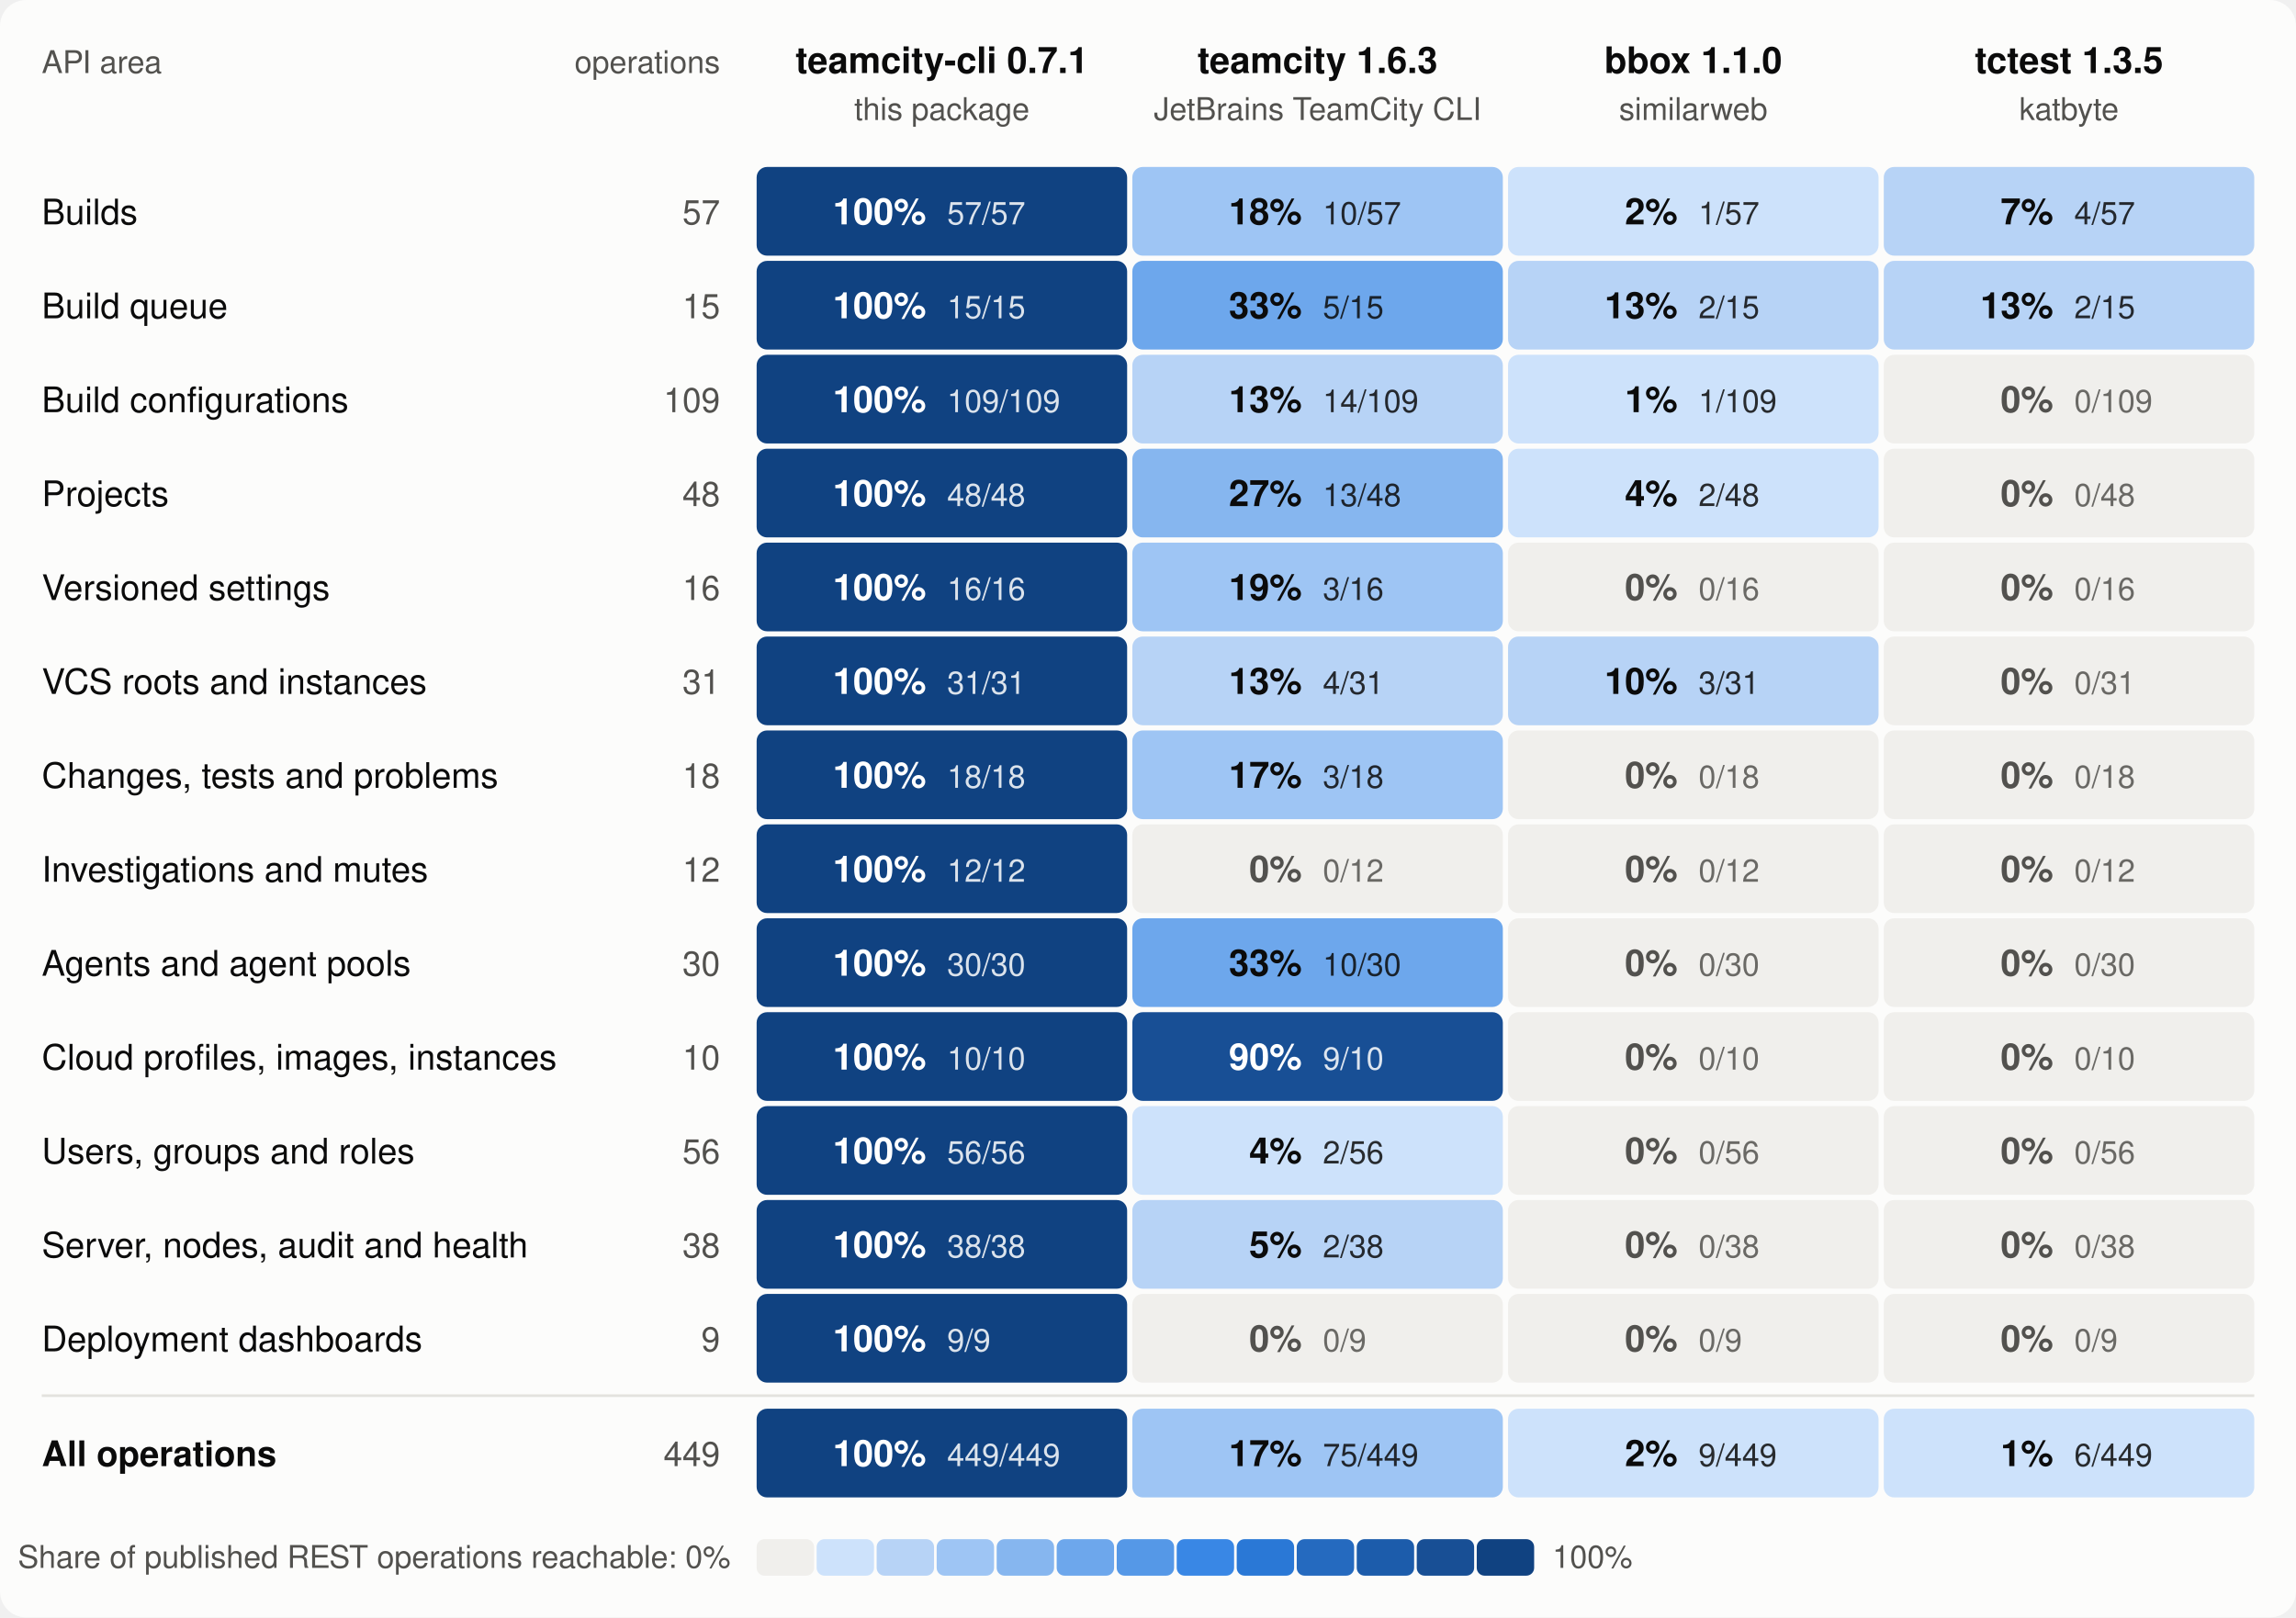
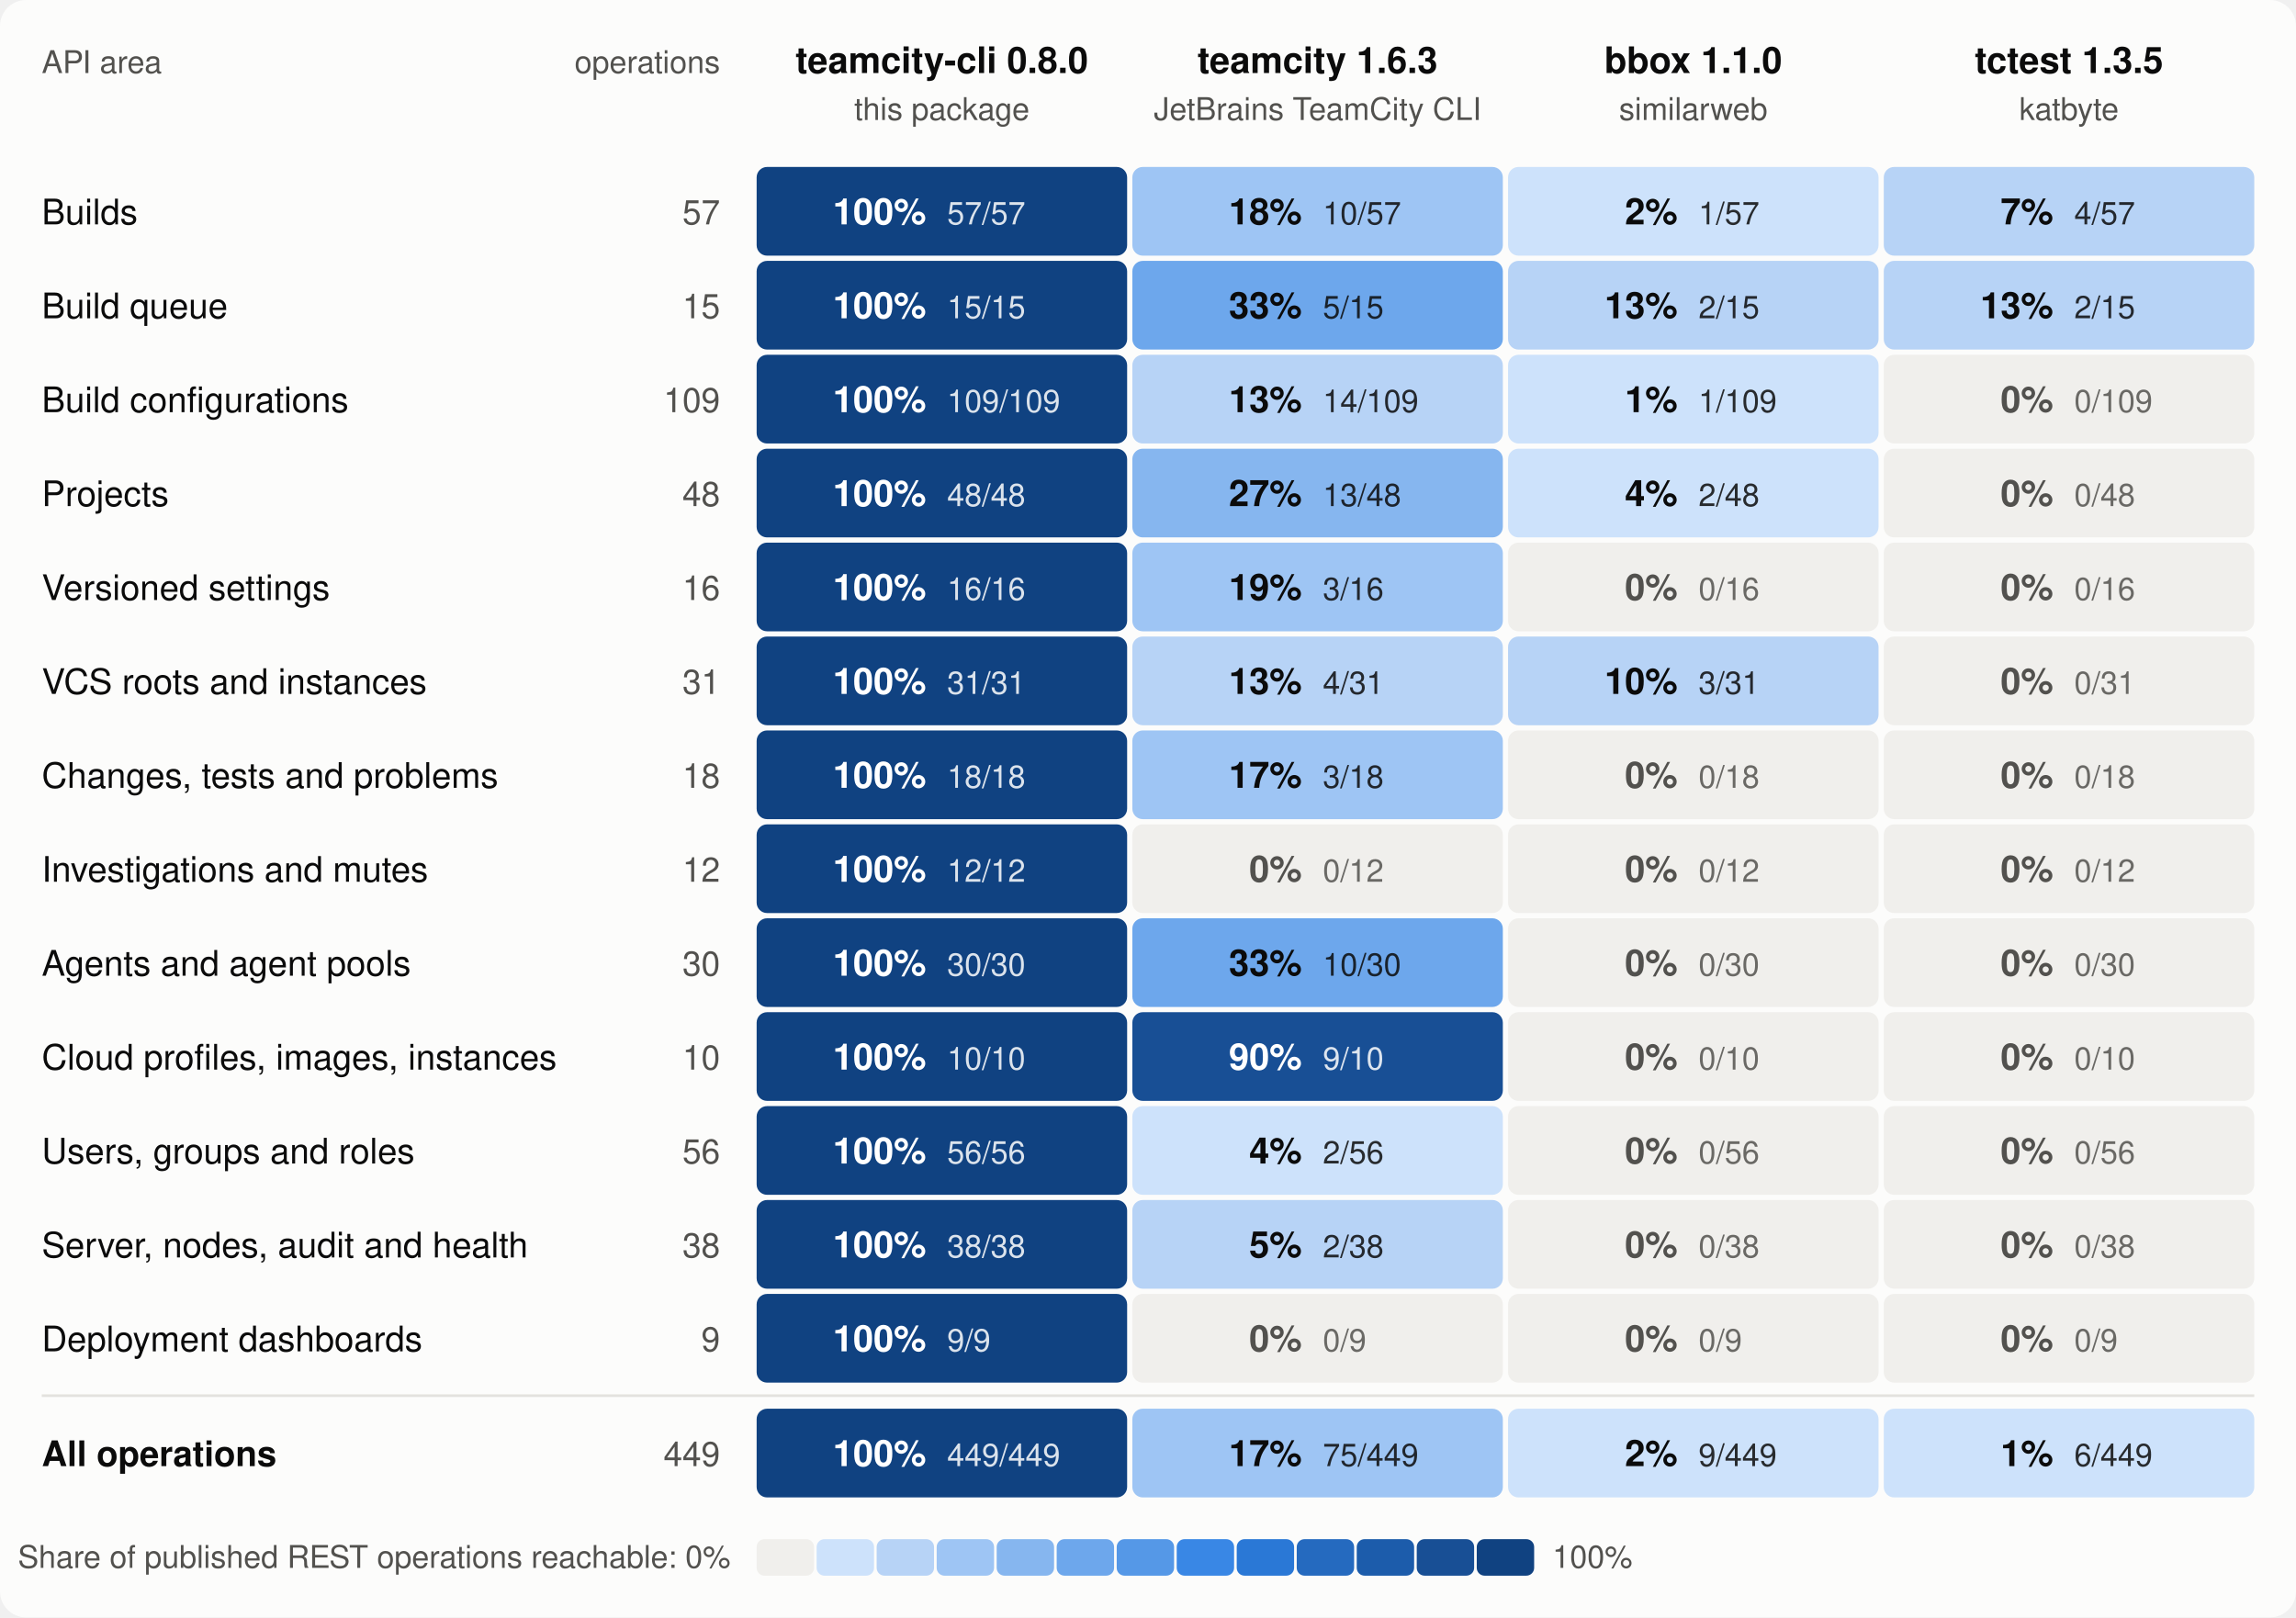
- <svg xmlns="http://www.w3.org/2000/svg" viewBox="0 0 880 620" width="880" height="620" font-family="-apple-system,BlinkMacSystemFont,'Segoe UI',Helvetica,Arial,sans-serif" role="img" aria-label="REST API coverage matrix: teamcity-cli 0.7.1 reaches 449 of 449 operations, the JetBrains teamcity 1.6.3 reaches 75 through dedicated commands, bbox 1.1.0 reaches 9 and tctest 1.3.5 reaches 6">
+ <svg xmlns="http://www.w3.org/2000/svg" viewBox="0 0 880 620" width="880" height="620" font-family="-apple-system,BlinkMacSystemFont,'Segoe UI',Helvetica,Arial,sans-serif" role="img" aria-label="REST API coverage matrix: teamcity-cli 0.8.0 reaches 449 of 449 operations, the JetBrains teamcity 1.6.3 reaches 75 through dedicated commands, bbox 1.1.0 reaches 9 and tctest 1.3.5 reaches 6">
  <rect width="880" height="620" rx="10" fill="#fcfcfb" />
-   <text x="361" y="28" text-anchor="middle" font-size="14" font-weight="600" fill="#0b0b0b">teamcity-cli 0.7.1</text>
+   <text x="361" y="28" text-anchor="middle" font-size="14" font-weight="600" fill="#0b0b0b">teamcity-cli 0.8.0</text>
  <text x="361" y="46" text-anchor="middle" font-size="12" fill="#52514e">this package</text>
  <text x="505" y="28" text-anchor="middle" font-size="14" font-weight="600" fill="#0b0b0b">teamcity 1.6.3</text>
  <text x="505" y="46" text-anchor="middle" font-size="12" fill="#52514e">JetBrains TeamCity CLI</text>
  <text x="649" y="28" text-anchor="middle" font-size="14" font-weight="600" fill="#0b0b0b">bbox 1.1.0</text>
  <text x="649" y="46" text-anchor="middle" font-size="12" fill="#52514e">similarweb</text>
  <text x="793" y="28" text-anchor="middle" font-size="14" font-weight="600" fill="#0b0b0b">tctest 1.3.5</text>
  <text x="793" y="46" text-anchor="middle" font-size="12" fill="#52514e">katbyte</text>
  <text x="16" y="28" font-size="12" fill="#52514e">API area</text>
  <text x="276" y="28" text-anchor="end" font-size="12" fill="#52514e">operations</text>
  <text x="16" y="86" font-size="13.5" fill="#0b0b0b">Builds</text>
  <text x="276" y="86" text-anchor="end" font-size="13" fill="#52514e">57</text>
  <rect x="290" y="64" width="142" height="34" rx="4" fill="#104281" />
  <text x="355" y="86" text-anchor="end" font-size="14" font-weight="600" fill="#ffffff">100%</text>
  <text x="363" y="86" font-size="12" fill="#ffffff" opacity="0.85">57/57</text>
  <rect x="434" y="64" width="142" height="34" rx="4" fill="#9ec5f4" />
  <text x="499" y="86" text-anchor="end" font-size="14" font-weight="600" fill="#0b0b0b">18%</text>
  <text x="507" y="86" font-size="12" fill="#0b0b0b" opacity="0.85">10/57</text>
  <rect x="578" y="64" width="142" height="34" rx="4" fill="#cde2fb" />
  <text x="643" y="86" text-anchor="end" font-size="14" font-weight="600" fill="#0b0b0b">2%</text>
  <text x="651" y="86" font-size="12" fill="#0b0b0b" opacity="0.85">1/57</text>
  <rect x="722" y="64" width="142" height="34" rx="4" fill="#b7d3f6" />
  <text x="787" y="86" text-anchor="end" font-size="14" font-weight="600" fill="#0b0b0b">7%</text>
  <text x="795" y="86" font-size="12" fill="#0b0b0b" opacity="0.85">4/57</text>
  <text x="16" y="122" font-size="13.5" fill="#0b0b0b">Build queue</text>
  <text x="276" y="122" text-anchor="end" font-size="13" fill="#52514e">15</text>
  <rect x="290" y="100" width="142" height="34" rx="4" fill="#104281" />
  <text x="355" y="122" text-anchor="end" font-size="14" font-weight="600" fill="#ffffff">100%</text>
  <text x="363" y="122" font-size="12" fill="#ffffff" opacity="0.85">15/15</text>
  <rect x="434" y="100" width="142" height="34" rx="4" fill="#6da7ec" />
  <text x="499" y="122" text-anchor="end" font-size="14" font-weight="600" fill="#0b0b0b">33%</text>
  <text x="507" y="122" font-size="12" fill="#0b0b0b" opacity="0.85">5/15</text>
  <rect x="578" y="100" width="142" height="34" rx="4" fill="#b7d3f6" />
  <text x="643" y="122" text-anchor="end" font-size="14" font-weight="600" fill="#0b0b0b">13%</text>
  <text x="651" y="122" font-size="12" fill="#0b0b0b" opacity="0.85">2/15</text>
  <rect x="722" y="100" width="142" height="34" rx="4" fill="#b7d3f6" />
  <text x="787" y="122" text-anchor="end" font-size="14" font-weight="600" fill="#0b0b0b">13%</text>
  <text x="795" y="122" font-size="12" fill="#0b0b0b" opacity="0.85">2/15</text>
  <text x="16" y="158" font-size="13.5" fill="#0b0b0b">Build configurations</text>
  <text x="276" y="158" text-anchor="end" font-size="13" fill="#52514e">109</text>
  <rect x="290" y="136" width="142" height="34" rx="4" fill="#104281" />
  <text x="355" y="158" text-anchor="end" font-size="14" font-weight="600" fill="#ffffff">100%</text>
  <text x="363" y="158" font-size="12" fill="#ffffff" opacity="0.85">109/109</text>
  <rect x="434" y="136" width="142" height="34" rx="4" fill="#b7d3f6" />
  <text x="499" y="158" text-anchor="end" font-size="14" font-weight="600" fill="#0b0b0b">13%</text>
  <text x="507" y="158" font-size="12" fill="#0b0b0b" opacity="0.85">14/109</text>
  <rect x="578" y="136" width="142" height="34" rx="4" fill="#cde2fb" />
  <text x="643" y="158" text-anchor="end" font-size="14" font-weight="600" fill="#0b0b0b">1%</text>
  <text x="651" y="158" font-size="12" fill="#0b0b0b" opacity="0.85">1/109</text>
  <rect x="722" y="136" width="142" height="34" rx="4" fill="#f0efec" />
  <text x="787" y="158" text-anchor="end" font-size="14" font-weight="600" fill="#52514e">0%</text>
  <text x="795" y="158" font-size="12" fill="#52514e" opacity="0.85">0/109</text>
  <text x="16" y="194" font-size="13.5" fill="#0b0b0b">Projects</text>
  <text x="276" y="194" text-anchor="end" font-size="13" fill="#52514e">48</text>
  <rect x="290" y="172" width="142" height="34" rx="4" fill="#104281" />
  <text x="355" y="194" text-anchor="end" font-size="14" font-weight="600" fill="#ffffff">100%</text>
  <text x="363" y="194" font-size="12" fill="#ffffff" opacity="0.85">48/48</text>
  <rect x="434" y="172" width="142" height="34" rx="4" fill="#86b6ef" />
  <text x="499" y="194" text-anchor="end" font-size="14" font-weight="600" fill="#0b0b0b">27%</text>
  <text x="507" y="194" font-size="12" fill="#0b0b0b" opacity="0.85">13/48</text>
  <rect x="578" y="172" width="142" height="34" rx="4" fill="#cde2fb" />
  <text x="643" y="194" text-anchor="end" font-size="14" font-weight="600" fill="#0b0b0b">4%</text>
  <text x="651" y="194" font-size="12" fill="#0b0b0b" opacity="0.85">2/48</text>
  <rect x="722" y="172" width="142" height="34" rx="4" fill="#f0efec" />
  <text x="787" y="194" text-anchor="end" font-size="14" font-weight="600" fill="#52514e">0%</text>
  <text x="795" y="194" font-size="12" fill="#52514e" opacity="0.85">0/48</text>
  <text x="16" y="230" font-size="13.5" fill="#0b0b0b">Versioned settings</text>
  <text x="276" y="230" text-anchor="end" font-size="13" fill="#52514e">16</text>
  <rect x="290" y="208" width="142" height="34" rx="4" fill="#104281" />
  <text x="355" y="230" text-anchor="end" font-size="14" font-weight="600" fill="#ffffff">100%</text>
  <text x="363" y="230" font-size="12" fill="#ffffff" opacity="0.85">16/16</text>
  <rect x="434" y="208" width="142" height="34" rx="4" fill="#9ec5f4" />
  <text x="499" y="230" text-anchor="end" font-size="14" font-weight="600" fill="#0b0b0b">19%</text>
  <text x="507" y="230" font-size="12" fill="#0b0b0b" opacity="0.85">3/16</text>
  <rect x="578" y="208" width="142" height="34" rx="4" fill="#f0efec" />
  <text x="643" y="230" text-anchor="end" font-size="14" font-weight="600" fill="#52514e">0%</text>
  <text x="651" y="230" font-size="12" fill="#52514e" opacity="0.85">0/16</text>
  <rect x="722" y="208" width="142" height="34" rx="4" fill="#f0efec" />
  <text x="787" y="230" text-anchor="end" font-size="14" font-weight="600" fill="#52514e">0%</text>
  <text x="795" y="230" font-size="12" fill="#52514e" opacity="0.85">0/16</text>
  <text x="16" y="266" font-size="13.5" fill="#0b0b0b">VCS roots and instances</text>
  <text x="276" y="266" text-anchor="end" font-size="13" fill="#52514e">31</text>
  <rect x="290" y="244" width="142" height="34" rx="4" fill="#104281" />
  <text x="355" y="266" text-anchor="end" font-size="14" font-weight="600" fill="#ffffff">100%</text>
  <text x="363" y="266" font-size="12" fill="#ffffff" opacity="0.85">31/31</text>
  <rect x="434" y="244" width="142" height="34" rx="4" fill="#b7d3f6" />
  <text x="499" y="266" text-anchor="end" font-size="14" font-weight="600" fill="#0b0b0b">13%</text>
  <text x="507" y="266" font-size="12" fill="#0b0b0b" opacity="0.85">4/31</text>
  <rect x="578" y="244" width="142" height="34" rx="4" fill="#b7d3f6" />
  <text x="643" y="266" text-anchor="end" font-size="14" font-weight="600" fill="#0b0b0b">10%</text>
  <text x="651" y="266" font-size="12" fill="#0b0b0b" opacity="0.85">3/31</text>
  <rect x="722" y="244" width="142" height="34" rx="4" fill="#f0efec" />
  <text x="787" y="266" text-anchor="end" font-size="14" font-weight="600" fill="#52514e">0%</text>
  <text x="795" y="266" font-size="12" fill="#52514e" opacity="0.85">0/31</text>
  <text x="16" y="302" font-size="13.5" fill="#0b0b0b">Changes, tests and problems</text>
  <text x="276" y="302" text-anchor="end" font-size="13" fill="#52514e">18</text>
  <rect x="290" y="280" width="142" height="34" rx="4" fill="#104281" />
  <text x="355" y="302" text-anchor="end" font-size="14" font-weight="600" fill="#ffffff">100%</text>
  <text x="363" y="302" font-size="12" fill="#ffffff" opacity="0.85">18/18</text>
  <rect x="434" y="280" width="142" height="34" rx="4" fill="#9ec5f4" />
  <text x="499" y="302" text-anchor="end" font-size="14" font-weight="600" fill="#0b0b0b">17%</text>
  <text x="507" y="302" font-size="12" fill="#0b0b0b" opacity="0.85">3/18</text>
  <rect x="578" y="280" width="142" height="34" rx="4" fill="#f0efec" />
  <text x="643" y="302" text-anchor="end" font-size="14" font-weight="600" fill="#52514e">0%</text>
  <text x="651" y="302" font-size="12" fill="#52514e" opacity="0.85">0/18</text>
  <rect x="722" y="280" width="142" height="34" rx="4" fill="#f0efec" />
  <text x="787" y="302" text-anchor="end" font-size="14" font-weight="600" fill="#52514e">0%</text>
  <text x="795" y="302" font-size="12" fill="#52514e" opacity="0.85">0/18</text>
  <text x="16" y="338" font-size="13.5" fill="#0b0b0b">Investigations and mutes</text>
  <text x="276" y="338" text-anchor="end" font-size="13" fill="#52514e">12</text>
  <rect x="290" y="316" width="142" height="34" rx="4" fill="#104281" />
  <text x="355" y="338" text-anchor="end" font-size="14" font-weight="600" fill="#ffffff">100%</text>
  <text x="363" y="338" font-size="12" fill="#ffffff" opacity="0.85">12/12</text>
  <rect x="434" y="316" width="142" height="34" rx="4" fill="#f0efec" />
  <text x="499" y="338" text-anchor="end" font-size="14" font-weight="600" fill="#52514e">0%</text>
  <text x="507" y="338" font-size="12" fill="#52514e" opacity="0.85">0/12</text>
  <rect x="578" y="316" width="142" height="34" rx="4" fill="#f0efec" />
  <text x="643" y="338" text-anchor="end" font-size="14" font-weight="600" fill="#52514e">0%</text>
  <text x="651" y="338" font-size="12" fill="#52514e" opacity="0.85">0/12</text>
  <rect x="722" y="316" width="142" height="34" rx="4" fill="#f0efec" />
  <text x="787" y="338" text-anchor="end" font-size="14" font-weight="600" fill="#52514e">0%</text>
  <text x="795" y="338" font-size="12" fill="#52514e" opacity="0.85">0/12</text>
  <text x="16" y="374" font-size="13.5" fill="#0b0b0b">Agents and agent pools</text>
  <text x="276" y="374" text-anchor="end" font-size="13" fill="#52514e">30</text>
  <rect x="290" y="352" width="142" height="34" rx="4" fill="#104281" />
  <text x="355" y="374" text-anchor="end" font-size="14" font-weight="600" fill="#ffffff">100%</text>
  <text x="363" y="374" font-size="12" fill="#ffffff" opacity="0.85">30/30</text>
  <rect x="434" y="352" width="142" height="34" rx="4" fill="#6da7ec" />
  <text x="499" y="374" text-anchor="end" font-size="14" font-weight="600" fill="#0b0b0b">33%</text>
  <text x="507" y="374" font-size="12" fill="#0b0b0b" opacity="0.85">10/30</text>
  <rect x="578" y="352" width="142" height="34" rx="4" fill="#f0efec" />
  <text x="643" y="374" text-anchor="end" font-size="14" font-weight="600" fill="#52514e">0%</text>
  <text x="651" y="374" font-size="12" fill="#52514e" opacity="0.85">0/30</text>
  <rect x="722" y="352" width="142" height="34" rx="4" fill="#f0efec" />
  <text x="787" y="374" text-anchor="end" font-size="14" font-weight="600" fill="#52514e">0%</text>
  <text x="795" y="374" font-size="12" fill="#52514e" opacity="0.85">0/30</text>
  <text x="16" y="410" font-size="13.5" fill="#0b0b0b">Cloud profiles, images, instances</text>
  <text x="276" y="410" text-anchor="end" font-size="13" fill="#52514e">10</text>
  <rect x="290" y="388" width="142" height="34" rx="4" fill="#104281" />
  <text x="355" y="410" text-anchor="end" font-size="14" font-weight="600" fill="#ffffff">100%</text>
  <text x="363" y="410" font-size="12" fill="#ffffff" opacity="0.85">10/10</text>
  <rect x="434" y="388" width="142" height="34" rx="4" fill="#184f95" />
  <text x="499" y="410" text-anchor="end" font-size="14" font-weight="600" fill="#ffffff">90%</text>
  <text x="507" y="410" font-size="12" fill="#ffffff" opacity="0.85">9/10</text>
  <rect x="578" y="388" width="142" height="34" rx="4" fill="#f0efec" />
  <text x="643" y="410" text-anchor="end" font-size="14" font-weight="600" fill="#52514e">0%</text>
  <text x="651" y="410" font-size="12" fill="#52514e" opacity="0.85">0/10</text>
  <rect x="722" y="388" width="142" height="34" rx="4" fill="#f0efec" />
  <text x="787" y="410" text-anchor="end" font-size="14" font-weight="600" fill="#52514e">0%</text>
  <text x="795" y="410" font-size="12" fill="#52514e" opacity="0.85">0/10</text>
  <text x="16" y="446" font-size="13.5" fill="#0b0b0b">Users, groups and roles</text>
  <text x="276" y="446" text-anchor="end" font-size="13" fill="#52514e">56</text>
  <rect x="290" y="424" width="142" height="34" rx="4" fill="#104281" />
  <text x="355" y="446" text-anchor="end" font-size="14" font-weight="600" fill="#ffffff">100%</text>
  <text x="363" y="446" font-size="12" fill="#ffffff" opacity="0.85">56/56</text>
  <rect x="434" y="424" width="142" height="34" rx="4" fill="#cde2fb" />
  <text x="499" y="446" text-anchor="end" font-size="14" font-weight="600" fill="#0b0b0b">4%</text>
  <text x="507" y="446" font-size="12" fill="#0b0b0b" opacity="0.85">2/56</text>
  <rect x="578" y="424" width="142" height="34" rx="4" fill="#f0efec" />
  <text x="643" y="446" text-anchor="end" font-size="14" font-weight="600" fill="#52514e">0%</text>
  <text x="651" y="446" font-size="12" fill="#52514e" opacity="0.85">0/56</text>
  <rect x="722" y="424" width="142" height="34" rx="4" fill="#f0efec" />
  <text x="787" y="446" text-anchor="end" font-size="14" font-weight="600" fill="#52514e">0%</text>
  <text x="795" y="446" font-size="12" fill="#52514e" opacity="0.85">0/56</text>
  <text x="16" y="482" font-size="13.5" fill="#0b0b0b">Server, nodes, audit and health</text>
  <text x="276" y="482" text-anchor="end" font-size="13" fill="#52514e">38</text>
  <rect x="290" y="460" width="142" height="34" rx="4" fill="#104281" />
  <text x="355" y="482" text-anchor="end" font-size="14" font-weight="600" fill="#ffffff">100%</text>
  <text x="363" y="482" font-size="12" fill="#ffffff" opacity="0.85">38/38</text>
  <rect x="434" y="460" width="142" height="34" rx="4" fill="#b7d3f6" />
  <text x="499" y="482" text-anchor="end" font-size="14" font-weight="600" fill="#0b0b0b">5%</text>
  <text x="507" y="482" font-size="12" fill="#0b0b0b" opacity="0.85">2/38</text>
  <rect x="578" y="460" width="142" height="34" rx="4" fill="#f0efec" />
  <text x="643" y="482" text-anchor="end" font-size="14" font-weight="600" fill="#52514e">0%</text>
  <text x="651" y="482" font-size="12" fill="#52514e" opacity="0.85">0/38</text>
  <rect x="722" y="460" width="142" height="34" rx="4" fill="#f0efec" />
  <text x="787" y="482" text-anchor="end" font-size="14" font-weight="600" fill="#52514e">0%</text>
  <text x="795" y="482" font-size="12" fill="#52514e" opacity="0.85">0/38</text>
  <text x="16" y="518" font-size="13.5" fill="#0b0b0b">Deployment dashboards</text>
  <text x="276" y="518" text-anchor="end" font-size="13" fill="#52514e">9</text>
  <rect x="290" y="496" width="142" height="34" rx="4" fill="#104281" />
  <text x="355" y="518" text-anchor="end" font-size="14" font-weight="600" fill="#ffffff">100%</text>
  <text x="363" y="518" font-size="12" fill="#ffffff" opacity="0.85">9/9</text>
  <rect x="434" y="496" width="142" height="34" rx="4" fill="#f0efec" />
  <text x="499" y="518" text-anchor="end" font-size="14" font-weight="600" fill="#52514e">0%</text>
  <text x="507" y="518" font-size="12" fill="#52514e" opacity="0.85">0/9</text>
  <rect x="578" y="496" width="142" height="34" rx="4" fill="#f0efec" />
  <text x="643" y="518" text-anchor="end" font-size="14" font-weight="600" fill="#52514e">0%</text>
  <text x="651" y="518" font-size="12" fill="#52514e" opacity="0.85">0/9</text>
  <rect x="722" y="496" width="142" height="34" rx="4" fill="#f0efec" />
  <text x="787" y="518" text-anchor="end" font-size="14" font-weight="600" fill="#52514e">0%</text>
  <text x="795" y="518" font-size="12" fill="#52514e" opacity="0.85">0/9</text>
  <line x1="16" x2="864" y1="535" y2="535" stroke="#e3e2de" />
  <text x="16" y="562" font-size="13.5" font-weight="600" fill="#0b0b0b">All operations</text>
  <text x="276" y="562" text-anchor="end" font-size="13" fill="#52514e">449</text>
  <rect x="290" y="540" width="142" height="34" rx="4" fill="#104281" />
  <text x="355" y="562" text-anchor="end" font-size="14" font-weight="600" fill="#ffffff">100%</text>
  <text x="363" y="562" font-size="12" fill="#ffffff" opacity="0.85">449/449</text>
  <rect x="434" y="540" width="142" height="34" rx="4" fill="#9ec5f4" />
  <text x="499" y="562" text-anchor="end" font-size="14" font-weight="600" fill="#0b0b0b">17%</text>
  <text x="507" y="562" font-size="12" fill="#0b0b0b" opacity="0.85">75/449</text>
  <rect x="578" y="540" width="142" height="34" rx="4" fill="#cde2fb" />
  <text x="643" y="562" text-anchor="end" font-size="14" font-weight="600" fill="#0b0b0b">2%</text>
  <text x="651" y="562" font-size="12" fill="#0b0b0b" opacity="0.85">9/449</text>
  <rect x="722" y="540" width="142" height="34" rx="4" fill="#cde2fb" />
  <text x="787" y="562" text-anchor="end" font-size="14" font-weight="600" fill="#0b0b0b">1%</text>
  <text x="795" y="562" font-size="12" fill="#0b0b0b" opacity="0.85">6/449</text>
  <text x="280" y="601" text-anchor="end" font-size="12" fill="#52514e">Share of published REST operations reachable: 0%</text>
  <rect x="290" y="590" width="22" height="14" rx="3" fill="#f0efec" />
  <rect x="313" y="590" width="22" height="14" rx="3" fill="#cde2fb" />
  <rect x="336" y="590" width="22" height="14" rx="3" fill="#b7d3f6" />
  <rect x="359" y="590" width="22" height="14" rx="3" fill="#9ec5f4" />
  <rect x="382" y="590" width="22" height="14" rx="3" fill="#86b6ef" />
  <rect x="405" y="590" width="22" height="14" rx="3" fill="#6da7ec" />
  <rect x="428" y="590" width="22" height="14" rx="3" fill="#5598e7" />
  <rect x="451" y="590" width="22" height="14" rx="3" fill="#3987e5" />
  <rect x="474" y="590" width="22" height="14" rx="3" fill="#2a78d6" />
  <rect x="497" y="590" width="22" height="14" rx="3" fill="#256abf" />
  <rect x="520" y="590" width="22" height="14" rx="3" fill="#1c5cab" />
  <rect x="543" y="590" width="22" height="14" rx="3" fill="#184f95" />
  <rect x="566" y="590" width="22" height="14" rx="3" fill="#104281" />
  <text x="595" y="601" font-size="12" fill="#52514e">100%</text>
</svg>
